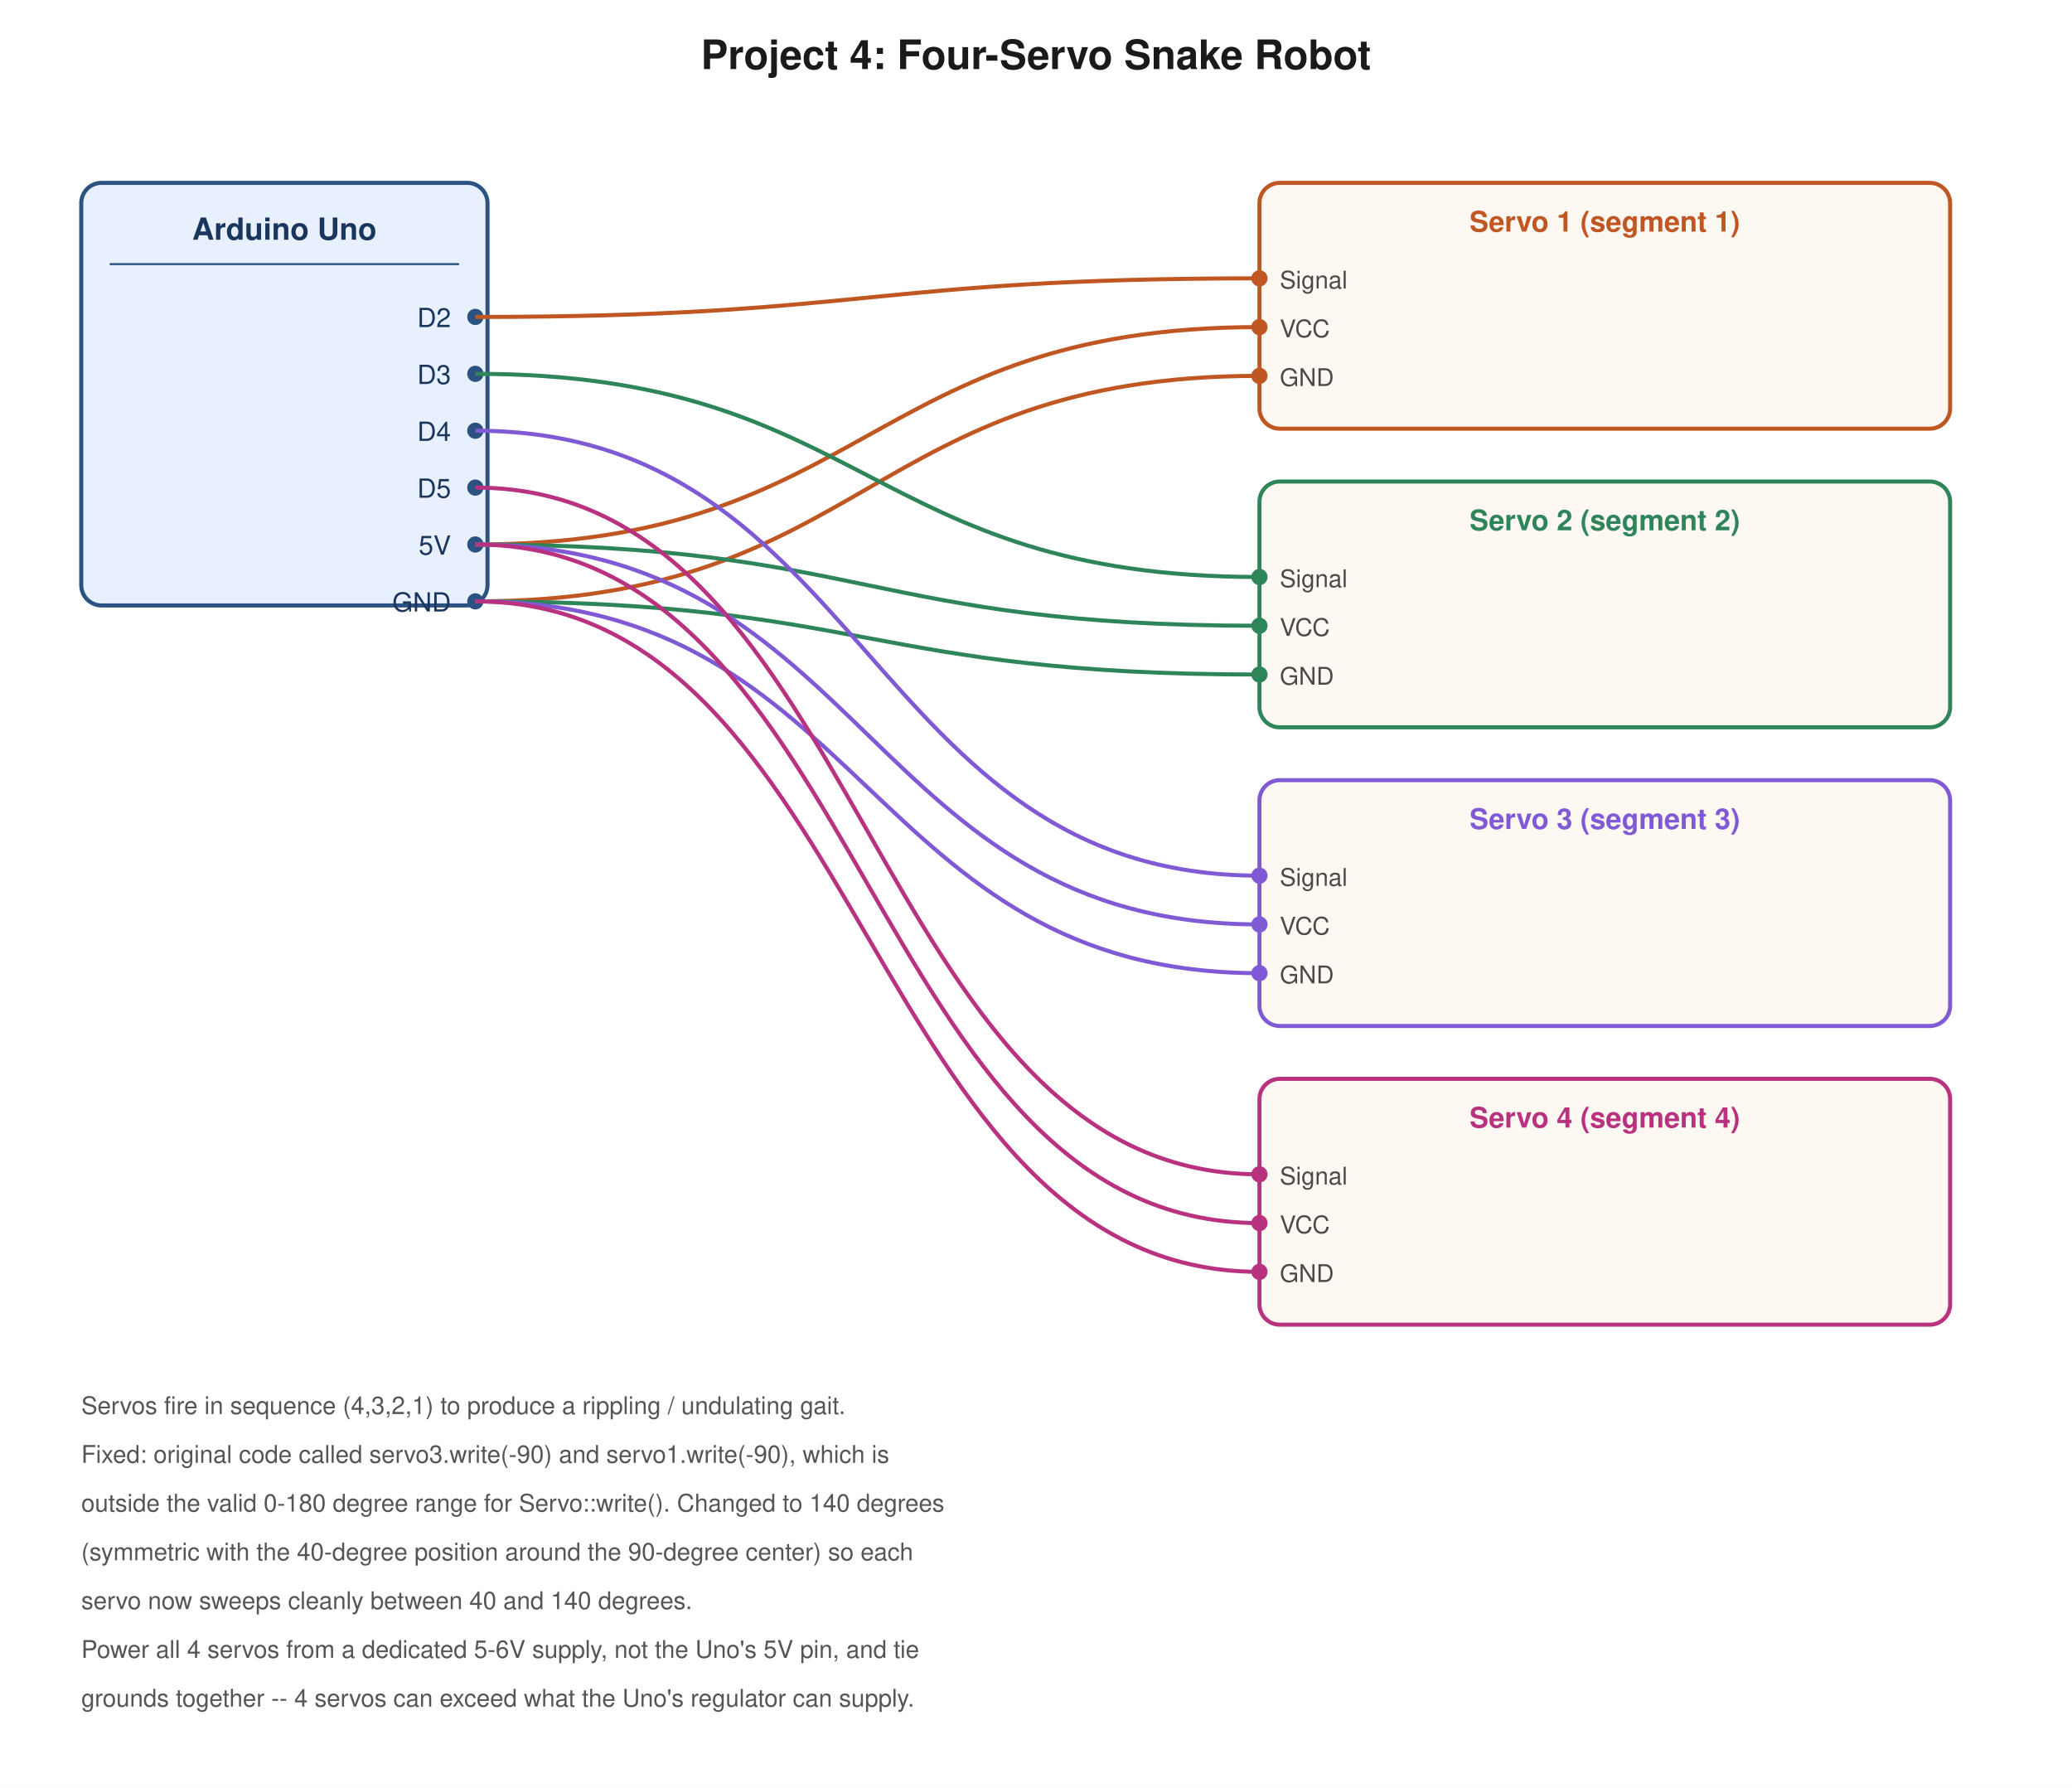
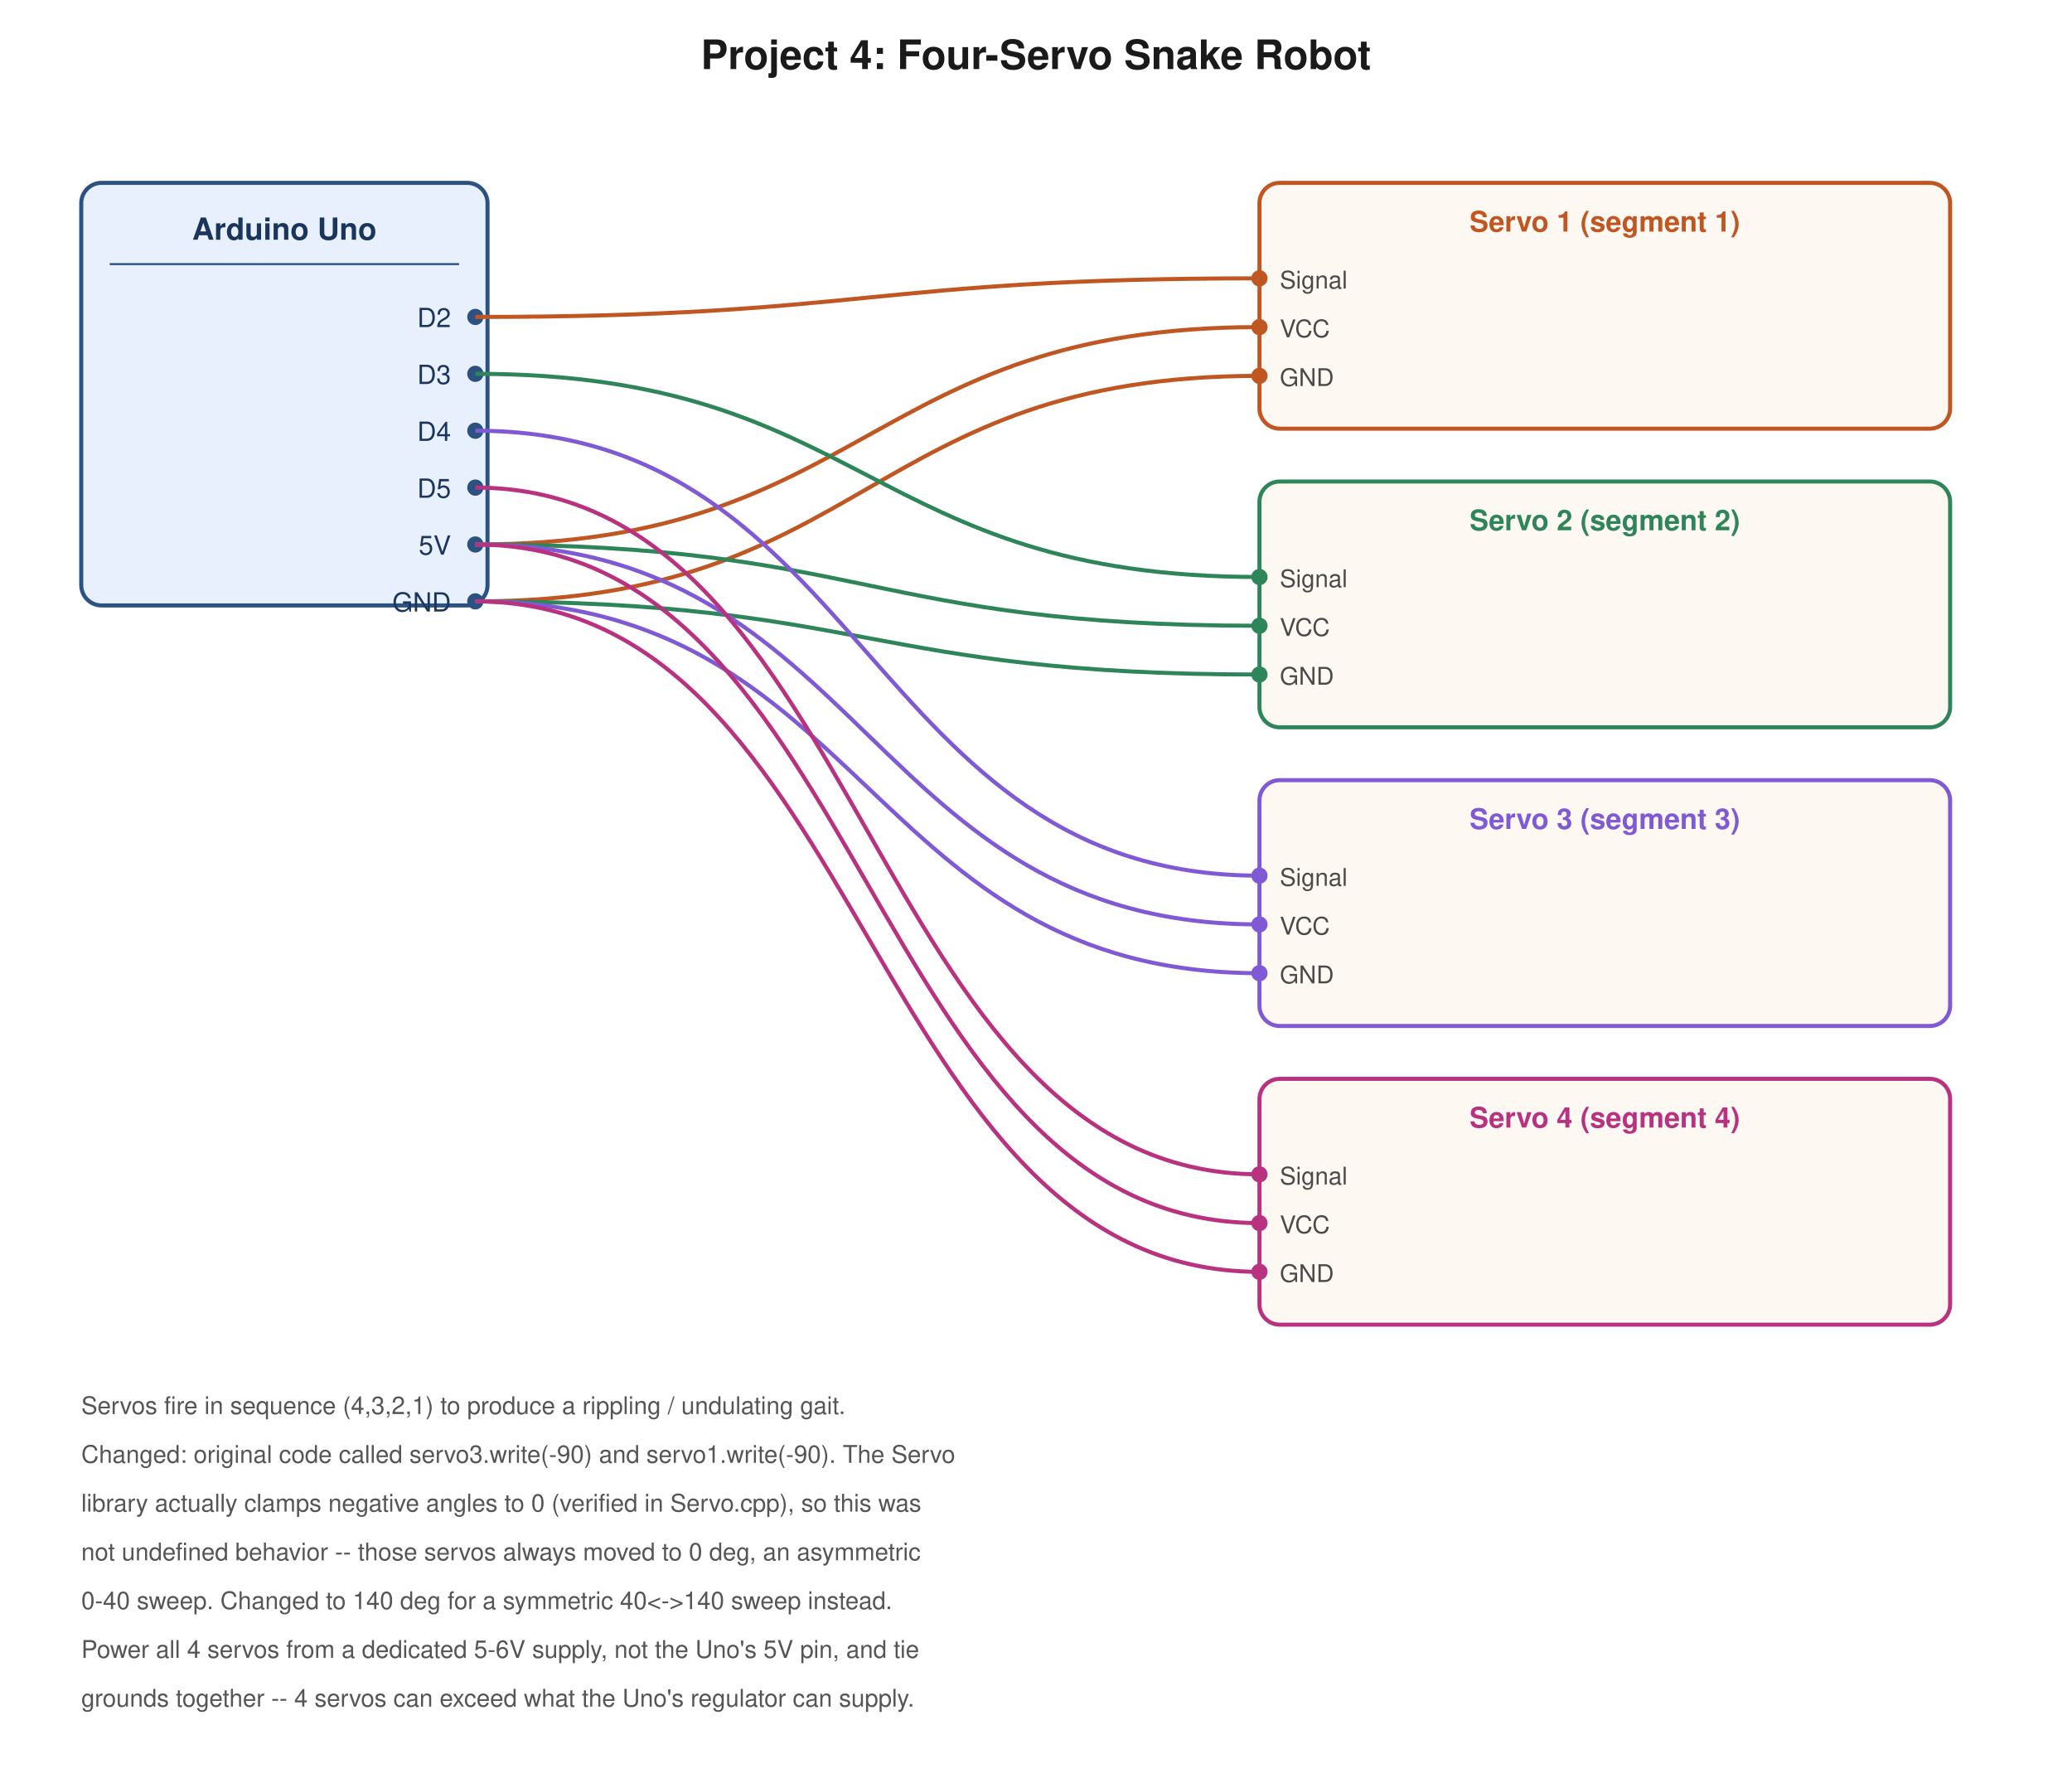
<svg xmlns="http://www.w3.org/2000/svg" width="1020" height="880" viewBox="0 0 1020 880" font-family="Helvetica, Arial, sans-serif">
  <rect x="0" y="0" width="1020" height="880" fill="#ffffff" />
  <text x="510.0" y="34" text-anchor="middle" font-size="20" font-weight="700" fill="#1a1a1a">Project 4: Four-Servo Snake Robot</text>
  <rect x="40" y="90" width="200" height="208" rx="10" fill="#e8f0fe" stroke="#2c5282" stroke-width="2" />
  <text x="140.0" y="118" text-anchor="middle" font-size="15" font-weight="700" fill="#1a365d">Arduino Uno</text>
  <line x1="54" y1="130" x2="226" y2="130" stroke="#2c5282" stroke-width="1" />
  <circle cx="234" cy="156" r="4" fill="#2c5282" />
  <text x="222" y="161" text-anchor="end" font-size="13" fill="#1a365d">D2</text>
  <circle cx="234" cy="184" r="4" fill="#2c5282" />
  <text x="222" y="189" text-anchor="end" font-size="13" fill="#1a365d">D3</text>
  <circle cx="234" cy="212" r="4" fill="#2c5282" />
  <text x="222" y="217" text-anchor="end" font-size="13" fill="#1a365d">D4</text>
  <circle cx="234" cy="240" r="4" fill="#2c5282" />
  <text x="222" y="245" text-anchor="end" font-size="13" fill="#1a365d">D5</text>
  <circle cx="234" cy="268" r="4" fill="#2c5282" />
  <text x="222" y="273" text-anchor="end" font-size="13" fill="#1a365d">5V</text>
  <circle cx="234" cy="296" r="4" fill="#2c5282" />
  <text x="222" y="301" text-anchor="end" font-size="13" fill="#1a365d">GND</text>
  <rect x="620" y="90" width="340" height="121" rx="10" fill="#fef8f2" stroke="#c05621" stroke-width="2" />
  <text x="790.0" y="114" text-anchor="middle" font-size="14" font-weight="700" fill="#c05621">
    <tspan x="790.0" dy="0">Servo 1 (segment 1)</tspan>
  </text>
  <circle cx="620" cy="137" r="4" fill="#c05621" />
  <text x="630" y="142" font-size="12" fill="#4a4a4a">Signal</text>
  <path d="M 234 156 C 427.0 156, 427.0 137, 620 137" fill="none" stroke="#c05621" stroke-width="2" />
  <circle cx="620" cy="161" r="4" fill="#c05621" />
  <text x="630" y="166" font-size="12" fill="#4a4a4a">VCC</text>
  <path d="M 234 268 C 427.0 268, 427.0 161, 620 161" fill="none" stroke="#c05621" stroke-width="2" />
  <circle cx="620" cy="185" r="4" fill="#c05621" />
  <text x="630" y="190" font-size="12" fill="#4a4a4a">GND</text>
  <path d="M 234 296 C 427.0 296, 427.0 185, 620 185" fill="none" stroke="#c05621" stroke-width="2" />
  <rect x="620" y="237" width="340" height="121" rx="10" fill="#fef8f2" stroke="#2f855a" stroke-width="2" />
  <text x="790.0" y="261" text-anchor="middle" font-size="14" font-weight="700" fill="#2f855a">
    <tspan x="790.0" dy="0">Servo 2 (segment 2)</tspan>
  </text>
  <circle cx="620" cy="284" r="4" fill="#2f855a" />
  <text x="630" y="289" font-size="12" fill="#4a4a4a">Signal</text>
  <path d="M 234 184 C 427.0 184, 427.0 284, 620 284" fill="none" stroke="#2f855a" stroke-width="2" />
  <circle cx="620" cy="308" r="4" fill="#2f855a" />
  <text x="630" y="313" font-size="12" fill="#4a4a4a">VCC</text>
  <path d="M 234 268 C 427.0 268, 427.0 308, 620 308" fill="none" stroke="#2f855a" stroke-width="2" />
  <circle cx="620" cy="332" r="4" fill="#2f855a" />
  <text x="630" y="337" font-size="12" fill="#4a4a4a">GND</text>
  <path d="M 234 296 C 427.0 296, 427.0 332, 620 332" fill="none" stroke="#2f855a" stroke-width="2" />
  <rect x="620" y="384" width="340" height="121" rx="10" fill="#fef8f2" stroke="#805ad5" stroke-width="2" />
  <text x="790.0" y="408" text-anchor="middle" font-size="14" font-weight="700" fill="#805ad5">
    <tspan x="790.0" dy="0">Servo 3 (segment 3)</tspan>
  </text>
  <circle cx="620" cy="431" r="4" fill="#805ad5" />
  <text x="630" y="436" font-size="12" fill="#4a4a4a">Signal</text>
  <path d="M 234 212 C 427.0 212, 427.0 431, 620 431" fill="none" stroke="#805ad5" stroke-width="2" />
  <circle cx="620" cy="455" r="4" fill="#805ad5" />
  <text x="630" y="460" font-size="12" fill="#4a4a4a">VCC</text>
  <path d="M 234 268 C 427.0 268, 427.0 455, 620 455" fill="none" stroke="#805ad5" stroke-width="2" />
  <circle cx="620" cy="479" r="4" fill="#805ad5" />
  <text x="630" y="484" font-size="12" fill="#4a4a4a">GND</text>
  <path d="M 234 296 C 427.0 296, 427.0 479, 620 479" fill="none" stroke="#805ad5" stroke-width="2" />
  <rect x="620" y="531" width="340" height="121" rx="10" fill="#fef8f2" stroke="#b83280" stroke-width="2" />
  <text x="790.0" y="555" text-anchor="middle" font-size="14" font-weight="700" fill="#b83280">
    <tspan x="790.0" dy="0">Servo 4 (segment 4)</tspan>
  </text>
  <circle cx="620" cy="578" r="4" fill="#b83280" />
  <text x="630" y="583" font-size="12" fill="#4a4a4a">Signal</text>
  <path d="M 234 240 C 427.0 240, 427.0 578, 620 578" fill="none" stroke="#b83280" stroke-width="2" />
  <circle cx="620" cy="602" r="4" fill="#b83280" />
  <text x="630" y="607" font-size="12" fill="#4a4a4a">VCC</text>
  <path d="M 234 268 C 427.0 268, 427.0 602, 620 602" fill="none" stroke="#b83280" stroke-width="2" />
  <circle cx="620" cy="626" r="4" fill="#b83280" />
  <text x="630" y="631" font-size="12" fill="#4a4a4a">GND</text>
  <path d="M 234 296 C 427.0 296, 427.0 626, 620 626" fill="none" stroke="#b83280" stroke-width="2" />
  <text x="40" y="696" font-size="12" fill="#555555">Servos fire in sequence (4,3,2,1) to produce a rippling / undulating gait.</text>
-   <text x="40" y="720" font-size="12" fill="#555555">Fixed: original code called servo3.write(-90) and servo1.write(-90), which is</text>
-   <text x="40" y="744" font-size="12" fill="#555555">outside the valid 0-180 degree range for Servo::write(). Changed to 140 degrees</text>
-   <text x="40" y="768" font-size="12" fill="#555555">(symmetric with the 40-degree position around the 90-degree center) so each</text>
-   <text x="40" y="792" font-size="12" fill="#555555">servo now sweeps cleanly between 40 and 140 degrees.</text>
+   <text x="40" y="720" font-size="12" fill="#555555">Changed: original code called servo3.write(-90) and servo1.write(-90). The Servo</text>
+   <text x="40" y="744" font-size="12" fill="#555555">library actually clamps negative angles to 0 (verified in Servo.cpp), so this was</text>
+   <text x="40" y="768" font-size="12" fill="#555555">not undefined behavior -- those servos always moved to 0 deg, an asymmetric</text>
+   <text x="40" y="792" font-size="12" fill="#555555">0-40 sweep. Changed to 140 deg for a symmetric 40&lt;-&gt;140 sweep instead.</text>
  <text x="40" y="816" font-size="12" fill="#555555">Power all 4 servos from a dedicated 5-6V supply, not the Uno's 5V pin, and tie</text>
  <text x="40" y="840" font-size="12" fill="#555555">grounds together -- 4 servos can exceed what the Uno's regulator can supply.</text>
</svg>
